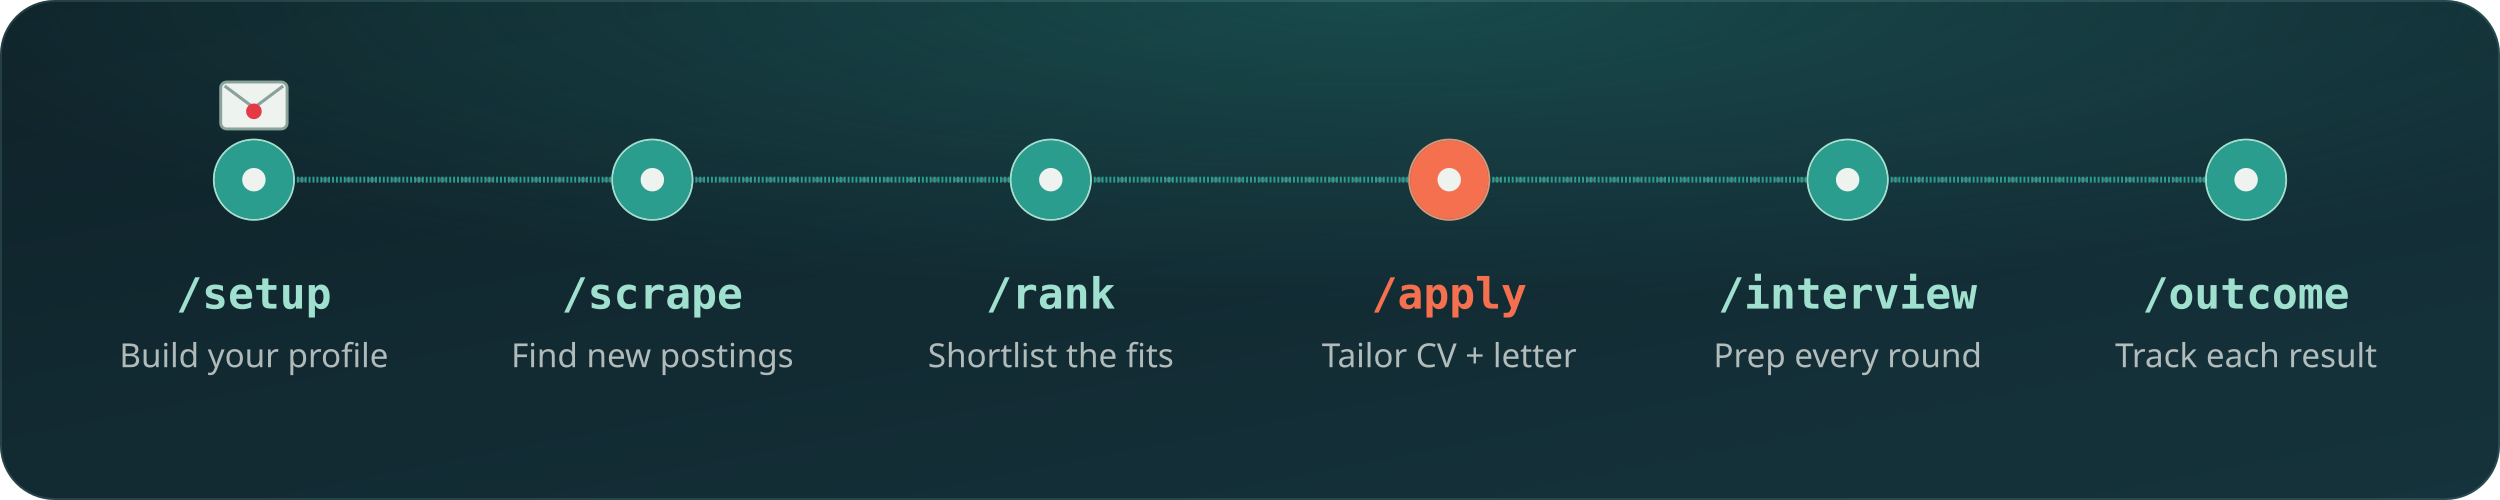
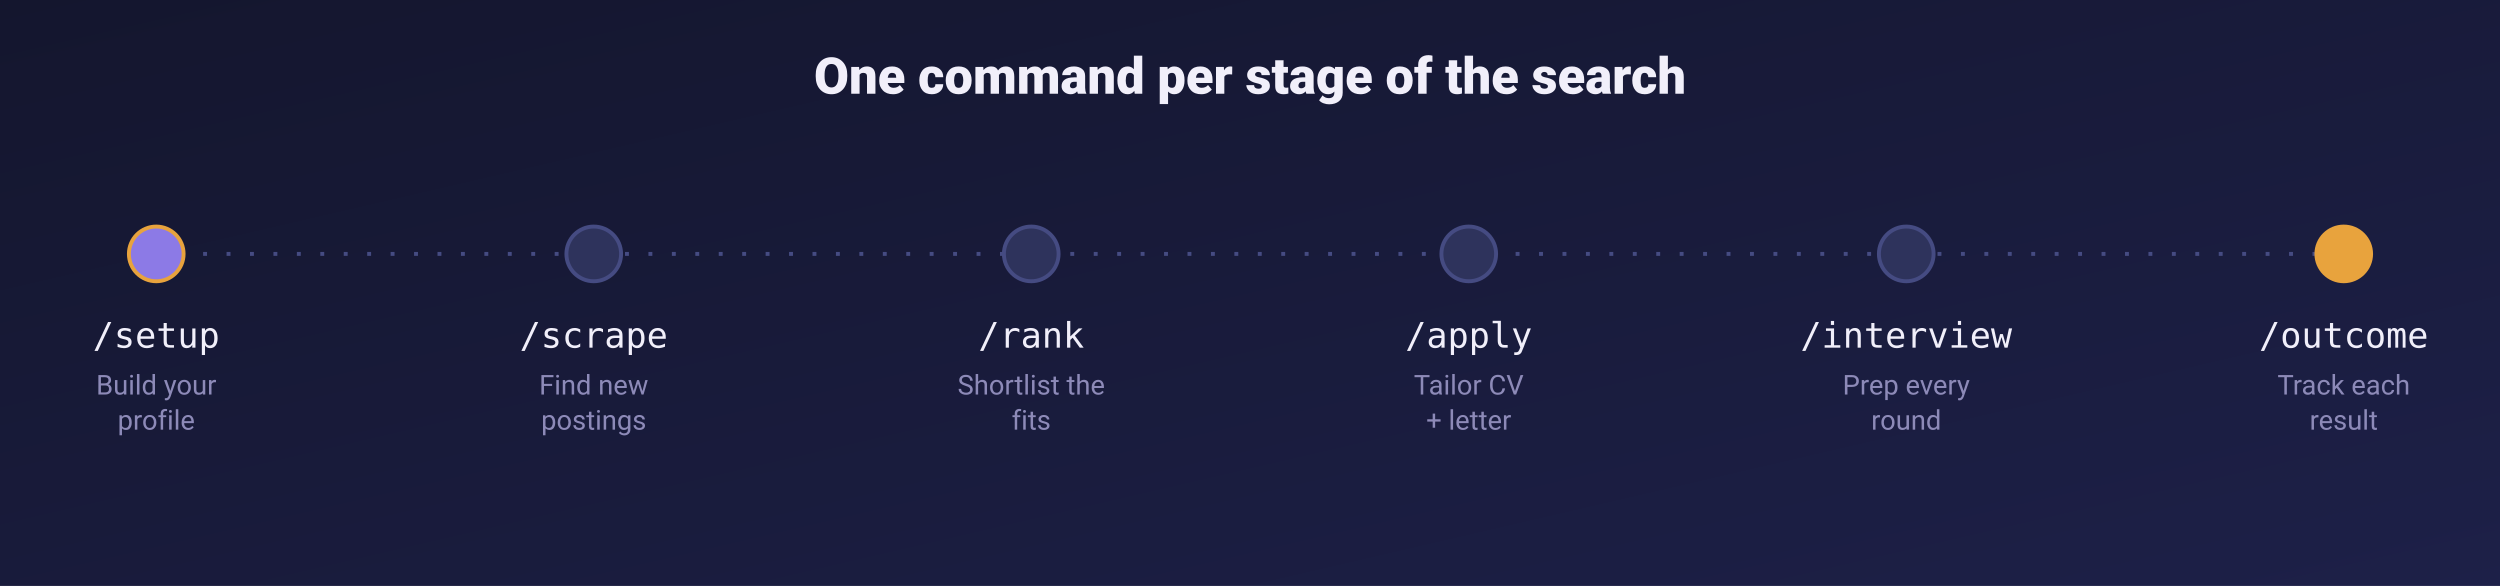
- <svg xmlns="http://www.w3.org/2000/svg" viewBox="0 0 1280 256" width="1280" height="256" role="img" aria-labelledby="t d">
-   <style>
-     .pulse{transform-box:fill-box;transform-origin:center}
-     .courier{animation:go 12s linear infinite}
-     .flow{animation:flow 1.6s linear infinite}
-     .done{animation:done 12s linear infinite}
-     @keyframes go{0%{transform:translateX(0);opacity:0}3%{opacity:1}84%{transform:translateX(1020px);opacity:1}92%,100%{transform:translateX(1020px);opacity:0}}
-     @keyframes done{0%{stroke-dashoffset:1}84%,93%{stroke-dashoffset:0;opacity:1}98%,100%{stroke-dashoffset:0;opacity:0}}
-     @keyframes flow{to{stroke-dashoffset:-24}}
-     .s0 .fill{animation:f0 12s linear infinite}.s0 .pulse{animation:p0 12s ease-out infinite}.s0 .lbl{animation:l0 12s linear infinite}@keyframes f0{0%,0.00%{opacity:0}0.60%,93%{opacity:1}98%,100%{opacity:0}}@keyframes p0{0%,0.00%{transform:scale(.6);opacity:0}0.60%{opacity:.9}9.00%,100%{transform:scale(2.3);opacity:0}}@keyframes l0{0%,0.00%{fill-opacity:.55}0.60%,93%{fill-opacity:1}98%,100%{fill-opacity:.55}}.s1 .fill{animation:f1 12s linear infinite}.s1 .pulse{animation:p1 12s ease-out infinite}.s1 .lbl{animation:l1 12s linear infinite}@keyframes f1{0%,16.79%{opacity:0}17.40%,93%{opacity:1}98%,100%{opacity:0}}@keyframes p1{0%,16.79%{transform:scale(.6);opacity:0}17.40%{opacity:.9}25.80%,100%{transform:scale(2.3);opacity:0}}@keyframes l1{0%,16.79%{fill-opacity:.55}17.40%,93%{fill-opacity:1}98%,100%{fill-opacity:.55}}.s2 .fill{animation:f2 12s linear infinite}.s2 .pulse{animation:p2 12s ease-out infinite}.s2 .lbl{animation:l2 12s linear infinite}@keyframes f2{0%,33.59%{opacity:0}34.20%,93%{opacity:1}98%,100%{opacity:0}}@keyframes p2{0%,33.59%{transform:scale(.6);opacity:0}34.20%{opacity:.9}42.60%,100%{transform:scale(2.3);opacity:0}}@keyframes l2{0%,33.59%{fill-opacity:.55}34.20%,93%{fill-opacity:1}98%,100%{fill-opacity:.55}}.s3 .fill{animation:f3 12s linear infinite}.s3 .pulse{animation:p3 12s ease-out infinite}.s3 .lbl{animation:l3 12s linear infinite}@keyframes f3{0%,50.39%{opacity:0}51.00%,93%{opacity:1}98%,100%{opacity:0}}@keyframes p3{0%,50.39%{transform:scale(.6);opacity:0}51.00%{opacity:.9}59.40%,100%{transform:scale(2.3);opacity:0}}@keyframes l3{0%,50.39%{fill-opacity:.55}51.00%,93%{fill-opacity:1}98%,100%{fill-opacity:.55}}.s4 .fill{animation:f4 12s linear infinite}.s4 .pulse{animation:p4 12s ease-out infinite}.s4 .lbl{animation:l4 12s linear infinite}@keyframes f4{0%,67.19%{opacity:0}67.80%,93%{opacity:1}98%,100%{opacity:0}}@keyframes p4{0%,67.19%{transform:scale(.6);opacity:0}67.80%{opacity:.9}76.20%,100%{transform:scale(2.3);opacity:0}}@keyframes l4{0%,67.19%{fill-opacity:.55}67.80%,93%{fill-opacity:1}98%,100%{fill-opacity:.55}}.s5 .fill{animation:f5 12s linear infinite}.s5 .pulse{animation:p5 12s ease-out infinite}.s5 .lbl{animation:l5 12s linear infinite}@keyframes f5{0%,83.99%{opacity:0}84.60%,93%{opacity:1}98%,100%{opacity:0}}@keyframes p5{0%,83.99%{transform:scale(.6);opacity:0}84.60%{opacity:.9}93.00%,100%{transform:scale(2.3);opacity:0}}@keyframes l5{0%,83.99%{fill-opacity:.55}84.60%,93%{fill-opacity:1}98%,100%{fill-opacity:.55}}
-     @media (prefers-reduced-motion: reduce){*{animation:none!important}}
-     @media (prefers-reduced-motion: reduce){.fill{opacity:1}.done{stroke-dashoffset:0}.courier{opacity:0}}
-   </style>
+ <svg xmlns="http://www.w3.org/2000/svg" viewBox="0 0 1280 300" width="1280" height="300" role="img" aria-labelledby="t d">
  <defs>
-     <linearGradient id="bg" x1="0" y1="0" x2="1" y2="1">
-       <stop offset="0" stop-color="#0F2229" />
-       <stop offset="1" stop-color="#15333C" />
+     <linearGradient id="bg3" x1="0" y1="0" x2="1" y2="1">
+       <stop offset="0" stop-color="#14162E" />
+       <stop offset="1" stop-color="#1D2048" />
    </linearGradient>
-     <radialGradient id="glow" cx="0.55" cy="0.0" r="0.6">
-       <stop offset="0" stop-color="#2A9D8F" stop-opacity=".30" />
-       <stop offset="1" stop-color="#2A9D8F" stop-opacity="0" />
-     </radialGradient>
-     <clipPath id="card">
-       <rect width="1280" height="256" rx="28" />
-     </clipPath>
  </defs>
-   <g clip-path="url(#card)">
-     <rect width="1280" height="256" fill="url(#bg)" />
-     <rect width="1280" height="256" fill="url(#glow)" />
-     <line x1="130" y1="92" x2="1150" y2="92" stroke="#9FE0CF" stroke-opacity=".3" stroke-width="2.5" stroke-linecap="round" stroke-dasharray="1 11" class="flow" />
-     <line x1="130" y1="92" x2="1150" y2="92" pathLength="1" stroke="#2A9D8F" stroke-width="3" stroke-dasharray="1 1" class="done" />
-     <g class="s0">
-       <circle class="pulse" cx="130" cy="92" r="20" fill="none" stroke="#9FE0CF" stroke-width="2" />
-       <circle cx="130" cy="92" r="20" fill="#0F2229" stroke="#9FE0CF" stroke-opacity=".35" stroke-width="2" />
-       <circle class="fill" cx="130" cy="92" r="20" fill="#2A9D8F" />
-       <circle cx="130" cy="92" r="6" fill="#EEF3EF" />
-       <text class="lbl" x="130" y="158" text-anchor="middle" font-family="ui-monospace,'SF Mono','JetBrains Mono','Cascadia Code',Menlo,Consolas,monospace" font-size="22" font-weight="700" fill="#9FE0CF">/setup</text>
-       <text x="130" y="188" text-anchor="middle" font-family="ui-rounded,'SF Pro Rounded','Nunito','Varela Round','Segoe UI Variable Display','Segoe UI',system-ui,-apple-system,sans-serif" font-size="17" fill="#EEF3EF" fill-opacity=".72">Build your profile</text>
-     </g>
-     <g class="s1">
-       <circle class="pulse" cx="334" cy="92" r="20" fill="none" stroke="#9FE0CF" stroke-width="2" />
-       <circle cx="334" cy="92" r="20" fill="#0F2229" stroke="#9FE0CF" stroke-opacity=".35" stroke-width="2" />
-       <circle class="fill" cx="334" cy="92" r="20" fill="#2A9D8F" />
-       <circle cx="334" cy="92" r="6" fill="#EEF3EF" />
-       <text class="lbl" x="334" y="158" text-anchor="middle" font-family="ui-monospace,'SF Mono','JetBrains Mono','Cascadia Code',Menlo,Consolas,monospace" font-size="22" font-weight="700" fill="#9FE0CF">/scrape</text>
-       <text x="334" y="188" text-anchor="middle" font-family="ui-rounded,'SF Pro Rounded','Nunito','Varela Round','Segoe UI Variable Display','Segoe UI',system-ui,-apple-system,sans-serif" font-size="17" fill="#EEF3EF" fill-opacity=".72">Find new postings</text>
-     </g>
-     <g class="s2">
-       <circle class="pulse" cx="538" cy="92" r="20" fill="none" stroke="#9FE0CF" stroke-width="2" />
-       <circle cx="538" cy="92" r="20" fill="#0F2229" stroke="#9FE0CF" stroke-opacity=".35" stroke-width="2" />
-       <circle class="fill" cx="538" cy="92" r="20" fill="#2A9D8F" />
-       <circle cx="538" cy="92" r="6" fill="#EEF3EF" />
-       <text class="lbl" x="538" y="158" text-anchor="middle" font-family="ui-monospace,'SF Mono','JetBrains Mono','Cascadia Code',Menlo,Consolas,monospace" font-size="22" font-weight="700" fill="#9FE0CF">/rank</text>
-       <text x="538" y="188" text-anchor="middle" font-family="ui-rounded,'SF Pro Rounded','Nunito','Varela Round','Segoe UI Variable Display','Segoe UI',system-ui,-apple-system,sans-serif" font-size="17" fill="#EEF3EF" fill-opacity=".72">Shortlist the fits</text>
-     </g>
-     <g class="s3">
-       <circle class="pulse" cx="742" cy="92" r="20" fill="none" stroke="#F4704F" stroke-width="2" />
-       <circle cx="742" cy="92" r="20" fill="#0F2229" stroke="#9FE0CF" stroke-opacity=".35" stroke-width="2" />
-       <circle class="fill" cx="742" cy="92" r="20" fill="#F4704F" />
-       <circle cx="742" cy="92" r="6" fill="#EEF3EF" />
-       <text class="lbl" x="742" y="158" text-anchor="middle" font-family="ui-monospace,'SF Mono','JetBrains Mono','Cascadia Code',Menlo,Consolas,monospace" font-size="22" font-weight="700" fill="#F4704F">/apply</text>
-       <text x="742" y="188" text-anchor="middle" font-family="ui-rounded,'SF Pro Rounded','Nunito','Varela Round','Segoe UI Variable Display','Segoe UI',system-ui,-apple-system,sans-serif" font-size="17" fill="#EEF3EF" fill-opacity=".72">Tailor CV + letter</text>
-     </g>
-     <g class="s4">
-       <circle class="pulse" cx="946" cy="92" r="20" fill="none" stroke="#9FE0CF" stroke-width="2" />
-       <circle cx="946" cy="92" r="20" fill="#0F2229" stroke="#9FE0CF" stroke-opacity=".35" stroke-width="2" />
-       <circle class="fill" cx="946" cy="92" r="20" fill="#2A9D8F" />
-       <circle cx="946" cy="92" r="6" fill="#EEF3EF" />
-       <text class="lbl" x="946" y="158" text-anchor="middle" font-family="ui-monospace,'SF Mono','JetBrains Mono','Cascadia Code',Menlo,Consolas,monospace" font-size="22" font-weight="700" fill="#9FE0CF">/interview</text>
-       <text x="946" y="188" text-anchor="middle" font-family="ui-rounded,'SF Pro Rounded','Nunito','Varela Round','Segoe UI Variable Display','Segoe UI',system-ui,-apple-system,sans-serif" font-size="17" fill="#EEF3EF" fill-opacity=".72">Prep every round</text>
-     </g>
-     <g class="s5">
-       <circle class="pulse" cx="1150" cy="92" r="20" fill="none" stroke="#9FE0CF" stroke-width="2" />
-       <circle cx="1150" cy="92" r="20" fill="#0F2229" stroke="#9FE0CF" stroke-opacity=".35" stroke-width="2" />
-       <circle class="fill" cx="1150" cy="92" r="20" fill="#2A9D8F" />
-       <circle cx="1150" cy="92" r="6" fill="#EEF3EF" />
-       <text class="lbl" x="1150" y="158" text-anchor="middle" font-family="ui-monospace,'SF Mono','JetBrains Mono','Cascadia Code',Menlo,Consolas,monospace" font-size="22" font-weight="700" fill="#9FE0CF">/outcome</text>
-       <text x="1150" y="188" text-anchor="middle" font-family="ui-rounded,'SF Pro Rounded','Nunito','Varela Round','Segoe UI Variable Display','Segoe UI',system-ui,-apple-system,sans-serif" font-size="17" fill="#EEF3EF" fill-opacity=".72">Track each result</text>
-     </g>
-     <g class="courier">
-       <rect x="113" y="42" width="34" height="24" rx="3" fill="#EEF3EF" stroke="#8aa39a" stroke-width="1.5" />
-       <path d="M115 44 L130.0 55.2 L145 44" fill="none" stroke="#8aa39a" stroke-width="1.6" stroke-linejoin="round" />
-       <circle cx="130" cy="57" r="4" fill="#E63946" />
-     </g>
-   </g>
-   <rect x=".5" y=".5" width="1279" height="255" rx="27.5" fill="none" stroke="#9FE0CF" stroke-opacity=".14" />
+   <rect width="1280" height="300" fill="url(#bg3)" />
+   <line x1="80" y1="130" x2="1200" y2="130" stroke="#454B82" stroke-width="2" stroke-dasharray="2 10" />
+   <circle cx="80.0" cy="130" r="14" fill="#8C7AE6" stroke="#E8A33D" stroke-width="2" />
+   <text x="80.0" y="178" text-anchor="middle" font-family="SF Mono,Menlo,monospace" font-size="18" fill="#F1EFFA">/setup</text>
+   <text x="80.0" y="202" text-anchor="middle" font-family="-apple-system,Segoe UI,Roboto,sans-serif" font-size="14" fill="#8D8AB8">Build your</text>
+   <text x="80.0" y="220" text-anchor="middle" font-family="-apple-system,Segoe UI,Roboto,sans-serif" font-size="14" fill="#8D8AB8">profile</text>
+   <circle cx="304.0" cy="130" r="14" fill="#2E335C" stroke="#454B82" stroke-width="2" />
+   <text x="304.0" y="178" text-anchor="middle" font-family="SF Mono,Menlo,monospace" font-size="18" fill="#F1EFFA">/scrape</text>
+   <text x="304.0" y="202" text-anchor="middle" font-family="-apple-system,Segoe UI,Roboto,sans-serif" font-size="14" fill="#8D8AB8">Find new</text>
+   <text x="304.0" y="220" text-anchor="middle" font-family="-apple-system,Segoe UI,Roboto,sans-serif" font-size="14" fill="#8D8AB8">postings</text>
+   <circle cx="528.0" cy="130" r="14" fill="#2E335C" stroke="#454B82" stroke-width="2" />
+   <text x="528.0" y="178" text-anchor="middle" font-family="SF Mono,Menlo,monospace" font-size="18" fill="#F1EFFA">/rank</text>
+   <text x="528.0" y="202" text-anchor="middle" font-family="-apple-system,Segoe UI,Roboto,sans-serif" font-size="14" fill="#8D8AB8">Shortlist the</text>
+   <text x="528.0" y="220" text-anchor="middle" font-family="-apple-system,Segoe UI,Roboto,sans-serif" font-size="14" fill="#8D8AB8">fits</text>
+   <circle cx="752.0" cy="130" r="14" fill="#2E335C" stroke="#454B82" stroke-width="2" />
+   <text x="752.0" y="178" text-anchor="middle" font-family="SF Mono,Menlo,monospace" font-size="18" fill="#F1EFFA">/apply</text>
+   <text x="752.0" y="202" text-anchor="middle" font-family="-apple-system,Segoe UI,Roboto,sans-serif" font-size="14" fill="#8D8AB8">Tailor CV</text>
+   <text x="752.0" y="220" text-anchor="middle" font-family="-apple-system,Segoe UI,Roboto,sans-serif" font-size="14" fill="#8D8AB8">+ letter</text>
+   <circle cx="976.0" cy="130" r="14" fill="#2E335C" stroke="#454B82" stroke-width="2" />
+   <text x="976.0" y="178" text-anchor="middle" font-family="SF Mono,Menlo,monospace" font-size="18" fill="#F1EFFA">/interview</text>
+   <text x="976.0" y="202" text-anchor="middle" font-family="-apple-system,Segoe UI,Roboto,sans-serif" font-size="14" fill="#8D8AB8">Prep every</text>
+   <text x="976.0" y="220" text-anchor="middle" font-family="-apple-system,Segoe UI,Roboto,sans-serif" font-size="14" fill="#8D8AB8">round</text>
+   <circle cx="1200.0" cy="130" r="14" fill="#E8A33D" stroke="#E8A33D" stroke-width="2" />
+   <text x="1200.0" y="178" text-anchor="middle" font-family="SF Mono,Menlo,monospace" font-size="18" fill="#F1EFFA">/outcome</text>
+   <text x="1200.0" y="202" text-anchor="middle" font-family="-apple-system,Segoe UI,Roboto,sans-serif" font-size="14" fill="#8D8AB8">Track each</text>
+   <text x="1200.0" y="220" text-anchor="middle" font-family="-apple-system,Segoe UI,Roboto,sans-serif" font-size="14" fill="#8D8AB8">result</text>
+   <text x="640.0" y="48" text-anchor="middle" font-family="-apple-system,Segoe UI,Roboto,sans-serif" font-weight="800" font-size="26" fill="#F1EFFA">One command per stage of the search</text>
</svg>
